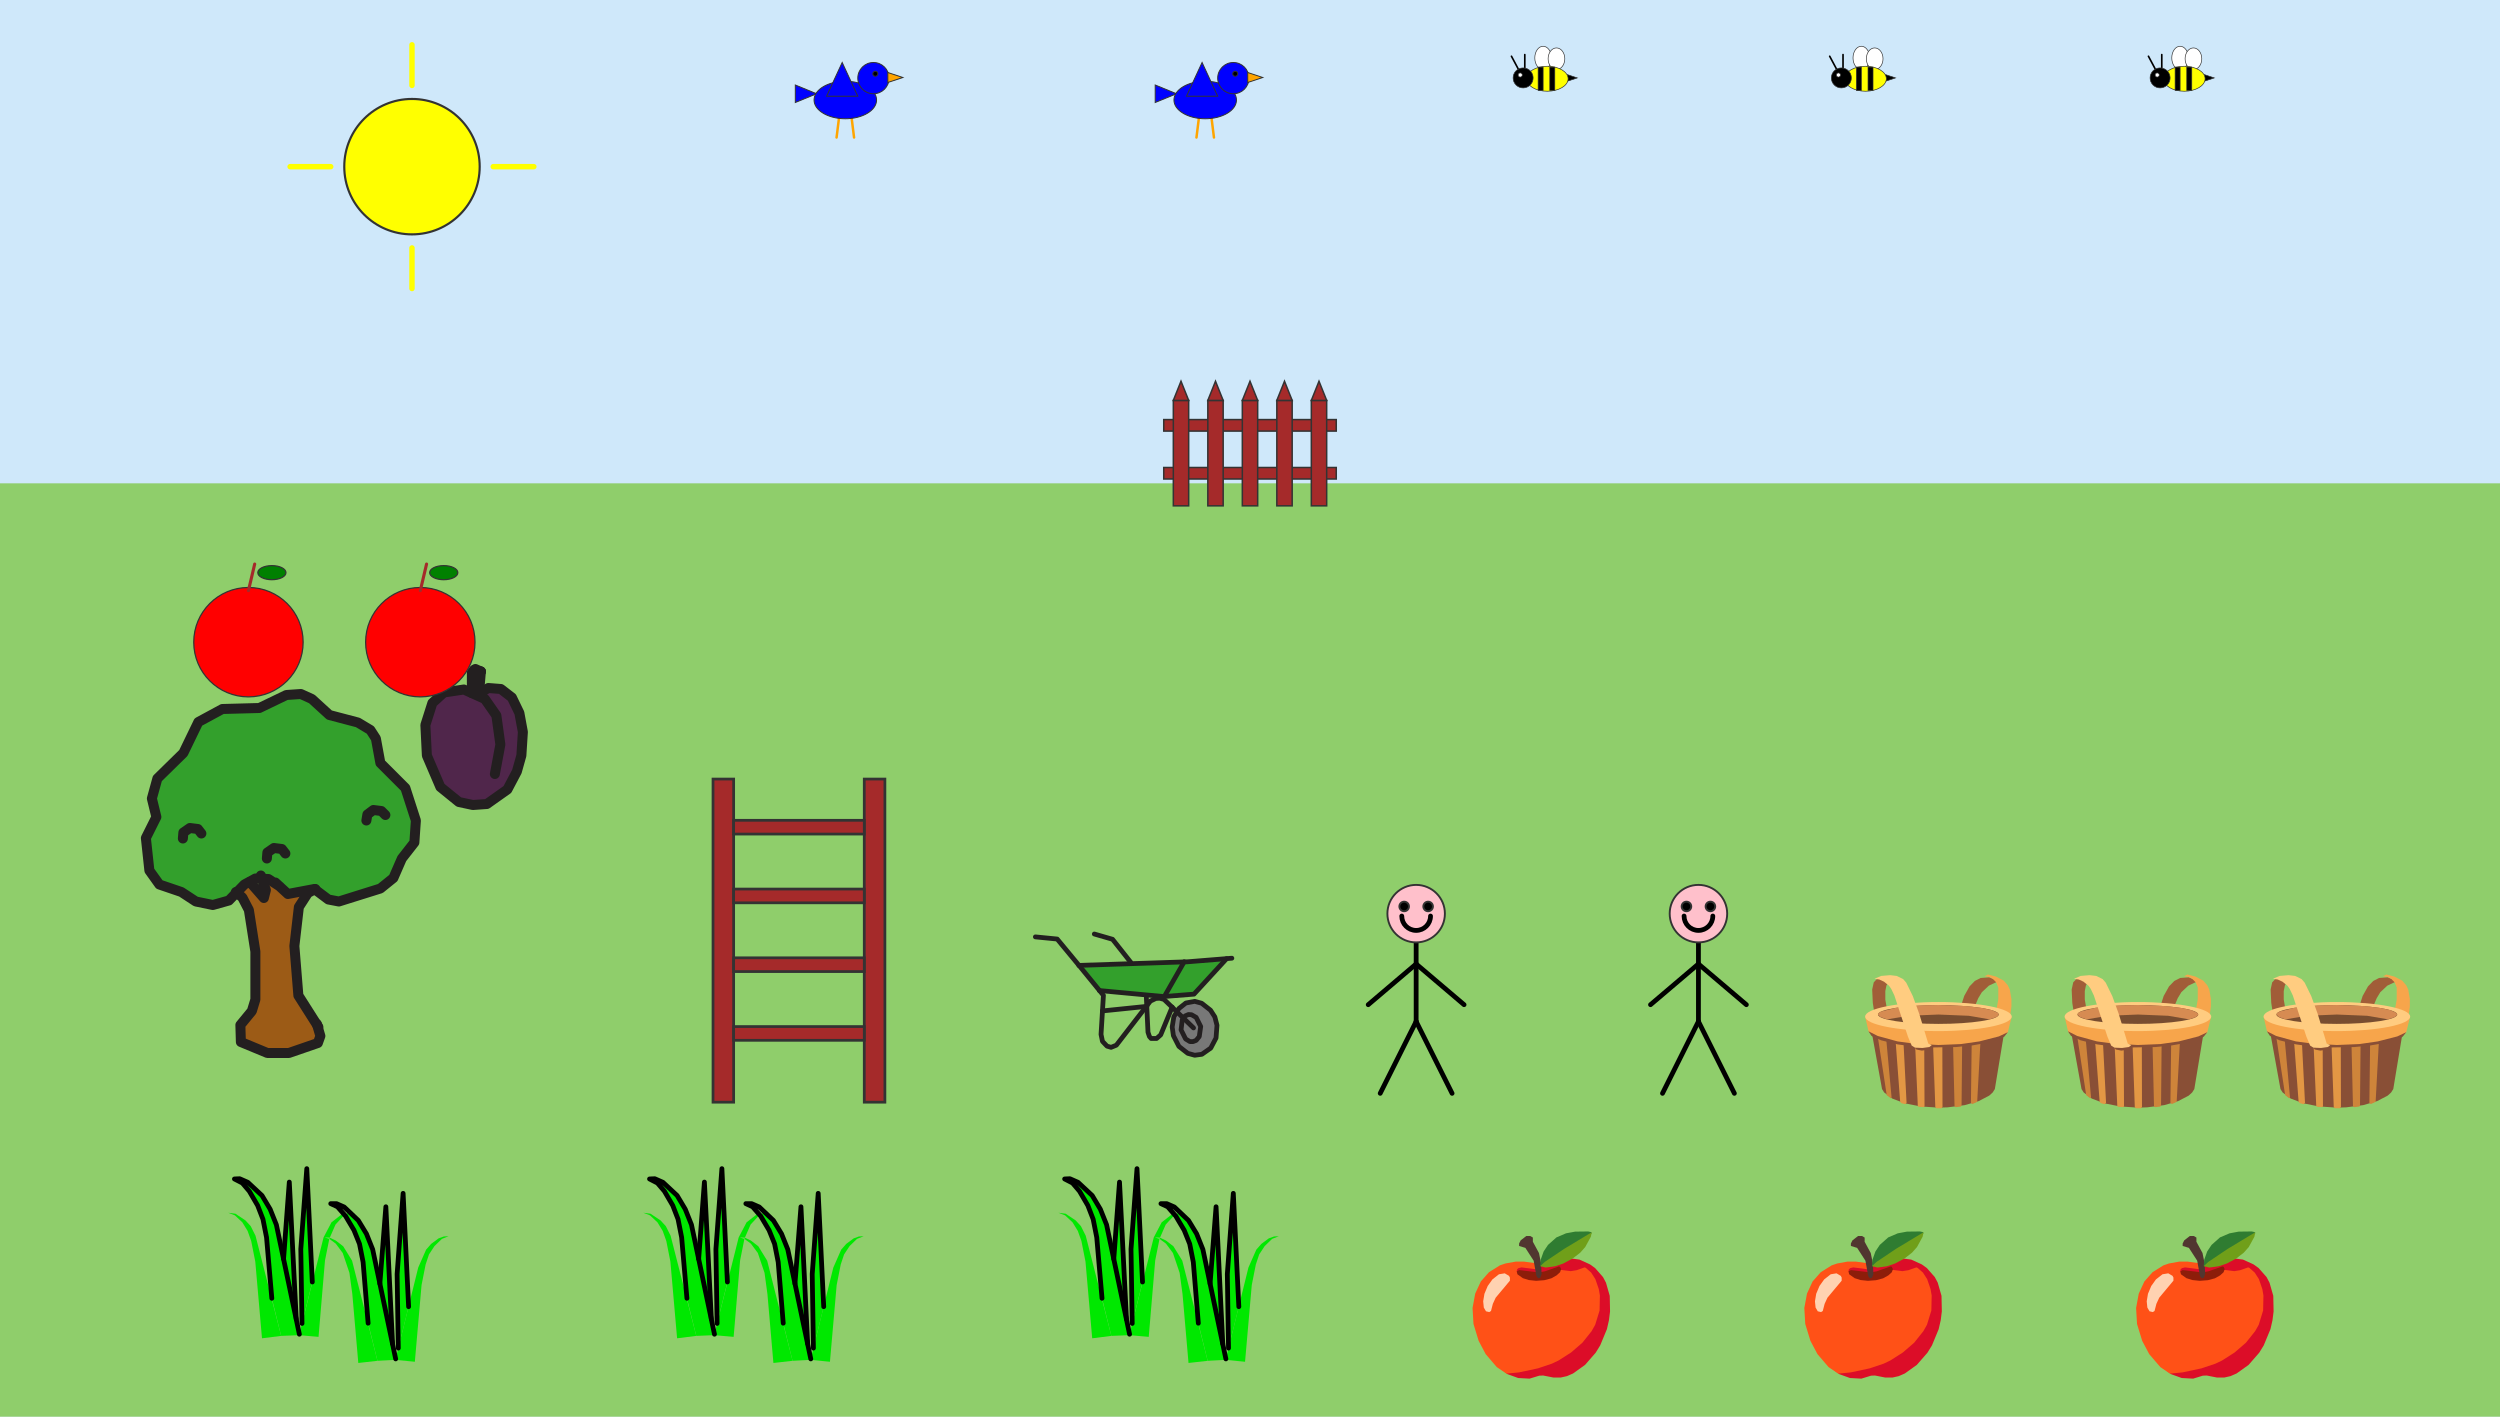
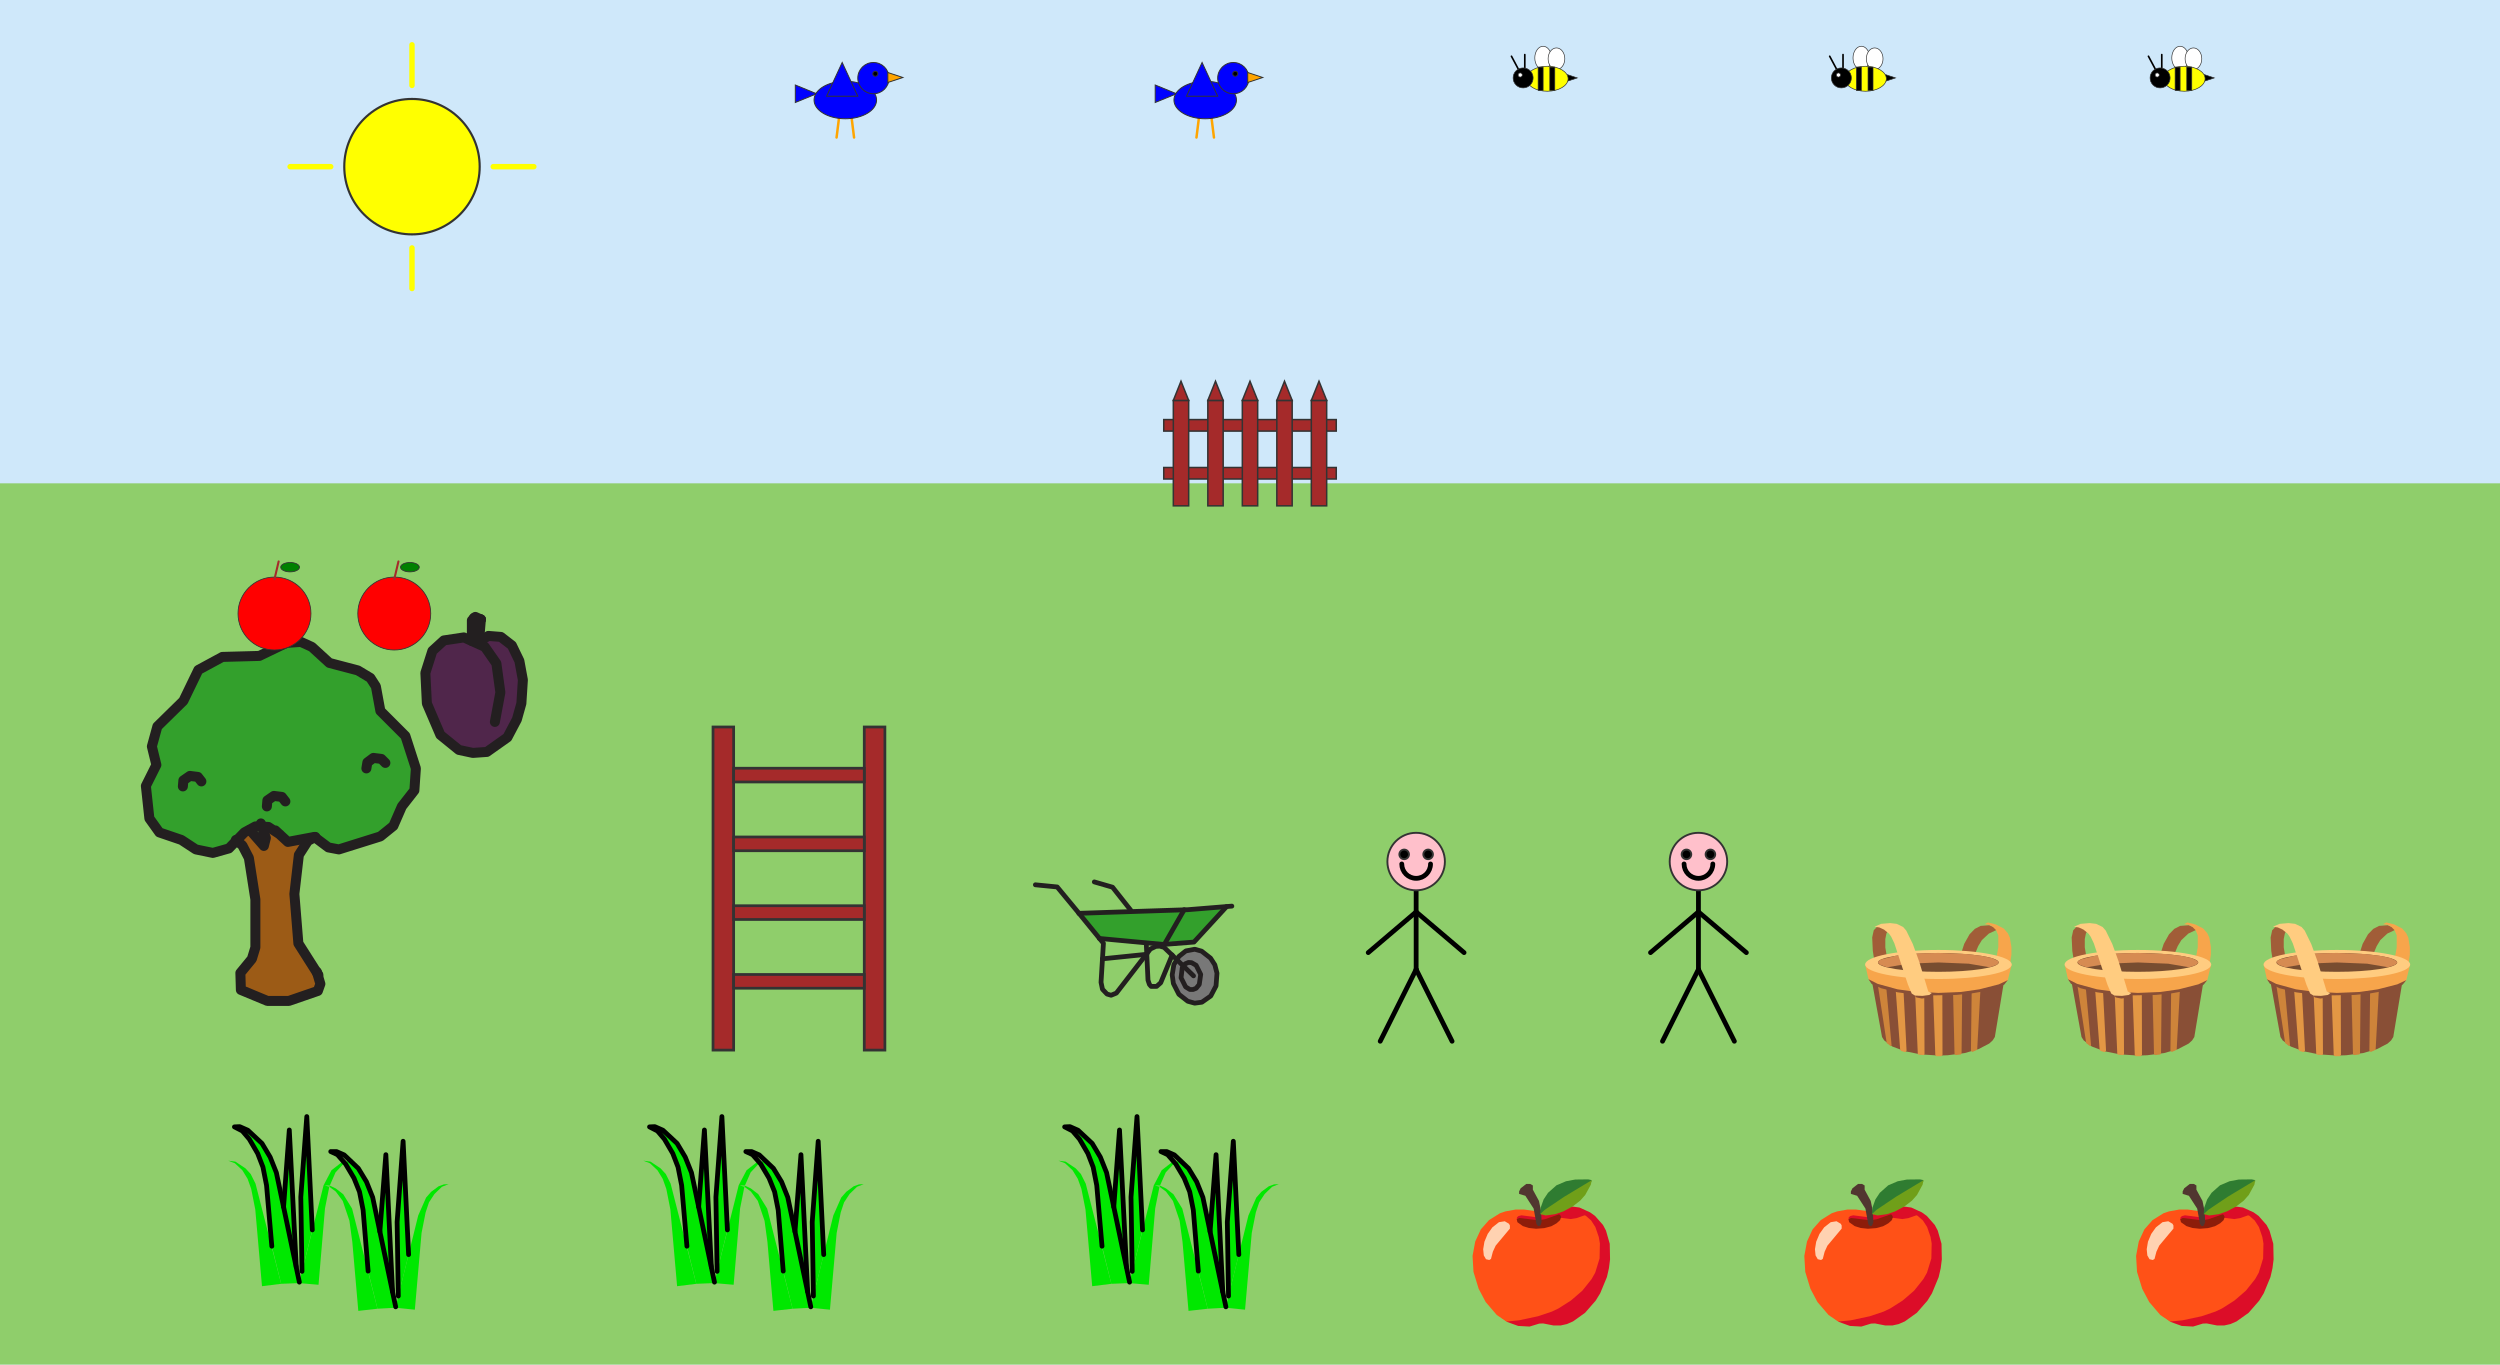
- <svg xmlns="http://www.w3.org/2000/svg" viewBox="0 0 480 272" width="480" height="272">
-   <rect width="480" height="272" fill="#cfe8fa" />
-   <rect y="92.8" width="480" height="179.2" fill="#8fce6b" />
+ <svg xmlns="http://www.w3.org/2000/svg" viewBox="0 0 480 262" width="480" height="262">
+   <rect width="480" height="262" fill="#cfe8fa" />
+   <rect y="92.8" width="480" height="169.2" fill="#8fce6b" />
  <defs>
    <symbol id="o-sun" viewBox="0 0 100 100">
      <polyline points="50,5 50,20" fill="none" stroke="yellow" stroke-width="2" stroke-linecap="round" stroke-linejoin="round" />
      <polyline points="50,80 50,95" fill="none" stroke="yellow" stroke-width="2" stroke-linecap="round" stroke-linejoin="round" />
      <polyline points="5,50 20,50" fill="none" stroke="yellow" stroke-width="2" stroke-linecap="round" stroke-linejoin="round" />
      <polyline points="80,50 95,50" fill="none" stroke="yellow" stroke-width="2" stroke-linecap="round" stroke-linejoin="round" />
      <ellipse cx="50" cy="50" rx="25" ry="25" fill="yellow" stroke="#333" stroke-width="0.8" />
    </symbol>
    <symbol id="o-bird" viewBox="0 0 100 100">
      <polygon points="27,50 10,43 10,57" fill="blue" stroke="#333" stroke-width="0.8" />
      <polyline points="45,69 43,85" fill="none" stroke="orange" stroke-width="2" stroke-linecap="round" stroke-linejoin="round" />
      <polyline points="55,69 57,85" fill="none" stroke="orange" stroke-width="2" stroke-linecap="round" stroke-linejoin="round" />
      <ellipse cx="50" cy="55" rx="25" ry="15" fill="blue" stroke="#333" stroke-width="0.8" />
      <ellipse cx="72.5" cy="37.5" rx="12.5" ry="12.5" fill="blue" stroke="#333" stroke-width="0.8" />
      <polygon points="96,37 84,33 84,41" fill="orange" stroke="#333" stroke-width="0.8" />
      <polygon points="47.5,25 60,52 35,52" fill="blue" stroke="#333" stroke-width="0.8" />
      <ellipse cx="74" cy="34" rx="2" ry="2" fill="black" stroke="#333" stroke-width="0.8" />
    </symbol>
    <symbol id="o-bee" viewBox="0 0 100 100">
      <ellipse cx="48" cy="32" rx="10" ry="14" fill="white" stroke="#333" stroke-width="0.8" />
      <ellipse cx="64" cy="33" rx="10" ry="13" fill="white" stroke="#333" stroke-width="0.8" />
      <polygon points="89,56 77,52 77,60" fill="black" stroke="#333" stroke-width="0.8" />
      <ellipse cx="53" cy="57" rx="25" ry="15" fill="yellow" stroke="#333" stroke-width="0.8" />
      <polyline points="18,45 10,30" fill="none" stroke="black" stroke-width="2" stroke-linecap="round" stroke-linejoin="round" />
      <polyline points="26,44 26,28" fill="none" stroke="black" stroke-width="2" stroke-linecap="round" stroke-linejoin="round" />
      <rect x="42" y="43" width="6" height="28" fill="black" stroke="#333" stroke-width="0.8" />
      <rect x="56" y="43" width="6" height="28" fill="black" stroke="#333" stroke-width="0.8" />
      <ellipse cx="24" cy="56" rx="12" ry="12" fill="black" stroke="#333" stroke-width="0.8" />
      <ellipse cx="20.5" cy="52.5" rx="2.5" ry="2.5" fill="white" stroke="#333" stroke-width="0.8" />
    </symbol>
    <symbol id="o-fence" viewBox="0 0 100 100">
      <rect x="5" y="45" width="90" height="6" fill="brown" stroke="#333" stroke-width="0.8" />
      <rect x="5" y="70" width="90" height="6" fill="brown" stroke="#333" stroke-width="0.8" />
      <rect x="10" y="35" width="8" height="55" fill="brown" stroke="#333" stroke-width="0.8" />
      <polygon points="14,25 18,35 10,35" fill="brown" stroke="#333" stroke-width="0.8" />
      <rect x="28" y="35" width="8" height="55" fill="brown" stroke="#333" stroke-width="0.8" />
      <polygon points="32,25 36,35 28,35" fill="brown" stroke="#333" stroke-width="0.8" />
      <rect x="46" y="35" width="8" height="55" fill="brown" stroke="#333" stroke-width="0.8" />
      <polygon points="50,25 54,35 46,35" fill="brown" stroke="#333" stroke-width="0.8" />
      <rect x="64" y="35" width="8" height="55" fill="brown" stroke="#333" stroke-width="0.8" />
      <polygon points="68,25 72,35 64,35" fill="brown" stroke="#333" stroke-width="0.8" />
      <rect x="82" y="35" width="8" height="55" fill="brown" stroke="#333" stroke-width="0.8" />
      <polygon points="86,25 90,35 82,35" fill="brown" stroke="#333" stroke-width="0.8" />
    </symbol>
    <symbol id="o-fruit_tree" viewBox="0 0 100 100">
      <polygon points="78.9,16.6 79.9,15.4 81.8,15 85,16.5 87.2,20.8 87.6,26.2 86.5,31.8 84.6,35.4 81.3,38 77.7,38.5 73.2,37 70.7,34.1 68.5,28.6 68.1,23.4 69.2,18.8 71.2,16.4 74.7,15.2" fill="#50264B" />
      <polygon points="78.9,16.2 77.5,16.1 77.8,11.5 78.3,12.3 79.4,12" fill="#33A02C" />
      <polygon points="79.3,11.8 78.6,12.4 77.8,11.5" fill="#33A02C" />
      <polygon points="46,55.3 41,56.4 37.4,53.5 34.7,53.1 32.2,54.2 28.9,57.6 24.6,58.5 18.7,55.6 15.8,55 13.2,51.9 12.3,45.1 14.4,40.9 13.5,37.2 14,34.5 15.7,31.7 19.8,28.1 21.8,23.4 24.2,20.8 28.6,19.1 35,19.1 40.4,16.5 43.3,16.3 45.5,17.3 49,20.5 55.6,22.3 57.8,24.3 59.2,30.1 63.2,33.8 65.6,38.3 66.4,43.2 66,46 63.5,49.2 61.8,53.1 59.9,54.9 50.9,57.8 48.8,57.4" fill="#33A02C" />
      <polygon points="46.8,83 47.2,85.1 46.3,86.4 40.1,88.2 36.6,88.1 31.1,85.6 31.2,82.5 33.5,79.7 34.3,76.5 33.7,63.2 32.4,58.1 30.6,56 33,53.7 35.9,57.1 36.3,55.5 35.5,53 37.9,53.8 41,56.4 46,55.3 44.7,56.1 42.9,58.9 42.1,62.7 42,68.7 43,77.4" fill="#9C5B16" />
      <polyline points="39.1,54.8 36.8,53.3 34.2,53.2 32,54.4 28.9,57.6 25.7,58.5 22.3,57.8 19.4,55.9 15,54.4 13,51.6 12.3,45.1 14.4,40.9 13.5,37.2 14.6,33.2 19.8,28.1 22.8,21.9 27.6,19.3 35,19.1 40.4,16.5 43.3,16.3 45.5,17.3 49,20.5 54.7,22 57.2,23.5 58.3,25.2 59.2,30.1 64.2,35.1 66.3,41.6 66,46 63.5,49.2 61.8,53.1 59.2,55.2 50.9,57.8 48.8,57.4 46,55.3 40.7,56.3 38.2,54" fill="none" stroke="#231F20" stroke-width="2" stroke-linecap="round" stroke-linejoin="round" />
      <polyline points="46.2,55.3 44.7,56.1 42.9,58.9 42,66.7 42.8,76.6 46.8,82.9" fill="none" stroke="#231F20" stroke-width="2" stroke-linecap="round" stroke-linejoin="round" />
      <polyline points="33.1,53.9 35.9,57.1 36.3,55.5 35.3,52.6" fill="none" stroke="#231F20" stroke-width="2" stroke-linecap="round" stroke-linejoin="round" />
      <polyline points="30.3,55.9 31.6,57 32.9,59.5 34.2,67.8 34.2,77.4 33.5,79.7 31.2,82.5 31.3,85.9 36.6,88.1 40.9,88.1 46.7,86.1 47.2,84.7 46.5,82.3" fill="none" stroke="#231F20" stroke-width="2" stroke-linecap="round" stroke-linejoin="round" />
      <polyline points="19.7,45.2 19.8,44 21.1,43.1 22.7,43.3 23.4,44.2" fill="none" stroke="#231F20" stroke-width="2" stroke-linecap="round" stroke-linejoin="round" />
      <polyline points="36.5,49.2 36.6,48 37.9,47.1 39.5,47.3 40.2,48.2" fill="none" stroke="#231F20" stroke-width="2" stroke-linecap="round" stroke-linejoin="round" />
      <polyline points="56.4,41.6 56.6,40.4 57.8,39.5 59.4,39.7 60.2,40.5" fill="none" stroke="#231F20" stroke-width="2" stroke-linecap="round" stroke-linejoin="round" />
      <polyline points="78.9,16.2 80.8,15.1 83.3,15.3 85.5,17 87,20.1 87.7,23.9 87.4,28.6 86.5,31.8 84.6,35.4 80.5,38.3 77.7,38.5 74.9,37.9 71.2,34.9 68.5,28.6 68.2,22.5 69.6,18.1 71.9,16 75.9,15.4 80.1,17.3 82.4,20.6 83.2,26.4 82.1,32.3" fill="none" stroke="#231F20" stroke-width="2" stroke-linecap="round" stroke-linejoin="round" />
      <polyline points="79.3,11.8 78.9,16.6" fill="none" stroke="#231F20" stroke-width="2" stroke-linecap="round" stroke-linejoin="round" />
      <polyline points="77.5,16.1 77.5,12 78.2,11.3 79.3,11.8" fill="none" stroke="#231F20" stroke-width="2" stroke-linecap="round" stroke-linejoin="round" />
      <polyline points="77.9,11.5 78.6,12.4 79.3,11.8" fill="none" stroke="#231F20" stroke-width="2" stroke-linecap="round" stroke-linejoin="round" />
    </symbol>
    <symbol id="o-apple" viewBox="0 0 100 100">
      <ellipse cx="50" cy="55" rx="35" ry="35" fill="red" stroke="#333" stroke-width="0.8" />
      <polyline points="50,22 54,5" fill="none" stroke="brown" stroke-width="2" stroke-linecap="round" stroke-linejoin="round" />
      <ellipse cx="65" cy="10.5" rx="9" ry="4.5" fill="green" stroke="#333" stroke-width="0.8" />
    </symbol>
    <symbol id="o-ladder" viewBox="0 0 100 100">
      <rect x="25" y="3" width="6" height="94" fill="brown" stroke="#333" stroke-width="0.8" />
      <rect x="69" y="3" width="6" height="94" fill="brown" stroke="#333" stroke-width="0.8" />
      <rect x="31" y="15" width="38" height="4" fill="brown" stroke="#333" stroke-width="0.8" />
      <rect x="31" y="35" width="38" height="4" fill="brown" stroke="#333" stroke-width="0.8" />
      <rect x="31" y="55" width="38" height="4" fill="brown" stroke="#333" stroke-width="0.8" />
      <rect x="31" y="75" width="38" height="4" fill="brown" stroke="#333" stroke-width="0.8" />
    </symbol>
    <symbol id="o-wheelbarrow" viewBox="0 0 100 100">
      <polygon points="70.6,60.5 72.3,59.2 74.1,59.2 76,60.3 77.3,62.3 77.8,66.8 77,68.9 75.4,70.2 72.7,70.1 70.2,67.2 69.6,63.8" fill="#C8C8C8" />
      <polygon points="67.8,57.8 70.4,55 73.9,53.7 78.3,54.4 82,57.3 84.3,61.8 84.8,65.4 83.8,70.4 81,74.2 78.4,75.7 75.4,76.1 72.5,75.3 68.8,72.4 67.1,69.6 66,65.2 66.3,61.6" fill="#787878" />
      <polygon points="71,37.1 63,51.6 62.4,51.6 35.6,49.1 27.1,38.6" fill="#33A02C" />
      <polygon points="88.7,35.8 75.1,50.6 63,51.6 71,37.1" fill="#33A02C" />
      <polyline points="27.1,38.6 37.3,51.1 36.3,67.4 36.9,70.3 38.8,72.3 40.5,72.8 42.7,71.9 56.9,53.5 59.2,52.4 60.8,52.3 62.6,52.8 74.9,64.7" fill="none" stroke="#231F20" stroke-width="2" stroke-linecap="round" stroke-linejoin="round" />
      <polyline points="8.9,26.7 18,27.6 27.1,38.6" fill="none" stroke="#231F20" stroke-width="2" stroke-linecap="round" stroke-linejoin="round" />
      <polyline points="33.5,25.5 41.1,27.7 48.7,37.3" fill="none" stroke="#231F20" stroke-width="2" stroke-linecap="round" stroke-linejoin="round" />
      <polyline points="55.2,51.5 55.9,66.5 56.5,68.3 57.2,69.1 59.5,69.1 61.2,67.6 66,56" fill="none" stroke="#231F20" stroke-width="2" stroke-linecap="round" stroke-linejoin="round" />
      <polyline points="36.9,57.6 55.4,55.7" fill="none" stroke="#231F20" stroke-width="2" stroke-linecap="round" stroke-linejoin="round" />
      <polyline points="27.1,38.6 72.4,37.1 90.9,35.6" fill="none" stroke="#231F20" stroke-width="2" stroke-linecap="round" stroke-linejoin="round" />
      <polyline points="35.6,49.1 62.4,51.6 75.1,50.6 88.7,35.8" fill="none" stroke="#231F20" stroke-width="2" stroke-linecap="round" stroke-linejoin="round" />
      <polyline points="63,51.1 71,37.1" fill="none" stroke="#231F20" stroke-width="2" stroke-linecap="round" stroke-linejoin="round" />
      <polyline points="77.9,64.1 77.3,68.3 76,69.9 74.7,70.4 73.4,70.4 71.6,69.3 69.7,65.5 70.2,61.3 71.4,59.7 72.8,59.1 74.1,59.2 76,60.3 77.9,64.1" fill="none" stroke="#231F20" stroke-width="2" stroke-linecap="round" stroke-linejoin="round" />
      <polyline points="84.7,63.6 84.3,68.9 82.1,73.1 78.4,75.7 75.4,76.1 72.5,75.3 68.8,72.4 66.5,67.9 66,64.3 66.7,60 68.8,56.6 71.7,54.3 75.4,53.6 78.3,54.4 82,57.3 83.8,60.1 84.7,63.6" fill="none" stroke="#231F20" stroke-width="2" stroke-linecap="round" stroke-linejoin="round" />
    </symbol>
    <symbol id="o-person" viewBox="0 0 100 100">
      <polyline points="50,29 50,62" fill="none" stroke="black" stroke-width="2" stroke-linecap="round" stroke-linejoin="round" />
      <polyline points="50,38 30,55" fill="none" stroke="black" stroke-width="2" stroke-linecap="round" stroke-linejoin="round" />
      <polyline points="50,38 70,55" fill="none" stroke="black" stroke-width="2" stroke-linecap="round" stroke-linejoin="round" />
      <polyline points="50,62 35,92" fill="none" stroke="black" stroke-width="2" stroke-linecap="round" stroke-linejoin="round" />
      <polyline points="50,62 65,92" fill="none" stroke="black" stroke-width="2" stroke-linecap="round" stroke-linejoin="round" />
      <ellipse cx="50" cy="17" rx="12" ry="12" fill="pink" stroke="#333" stroke-width="0.8" />
      <ellipse cx="45" cy="14" rx="2" ry="2" fill="black" stroke="#333" stroke-width="0.8" />
      <ellipse cx="55" cy="14" rx="2" ry="2" fill="black" stroke="#333" stroke-width="0.8" />
      <path d="M44 18 A6 6 0 0 0 56 18" fill="none" stroke="black" stroke-width="2" stroke-linecap="round" stroke-linejoin="round" />
    </symbol>
    <symbol id="o-basket" viewBox="0 0 100 100">
      <polygon points="72.1,33.9 75.1,26.8 77.4,23 81.9,18.8 87.4,16.2 86.5,15.3 82.1,13.5 76.6,13.9 72.9,15.8 69.5,19.3 66.1,25.4 63.8,32.5" fill="#A15D38" />
      <polygon points="81.3,11.7 86.4,13 91.4,15.6 94,18.6 95.3,21.4 96.3,27.4 96.3,32.3 95.5,37.8 92.9,45.7 93.2,42.9 85.9,38.8 87.9,27.7 87.9,20 86.5,16.6 84.4,14.5 82.2,13.3 79.1,12.8" fill="#F7A54B" />
      <polygon points="15.6,27.7 15.6,22.3 16.3,18.8 17.4,16.8 20,14.6 17.5,13.6 13.8,13.5 10,14.8 8.2,16.7 7.2,21.3 7.6,29.9 8.6,36.3 16.5,33" fill="#A15D38" />
      <polygon points="12.4,40.1 5.2,39.2 13.5,85 14.9,87.2 20.1,91.1 28,94.1 38,96.1 49.6,96.9 55.5,96.7 66.4,95.3 75.4,92.7 82.1,89.2 84.3,87.2 85.7,85 93.2,39.5" fill="#894F36" />
      <polygon points="27.1,52.5 29.2,93.8 28.4,94.7 25.8,94 25.1,93.1 22,51.8" fill="#E39744" />
      <polygon points="46.1,54.5 47.6,96.6 48.3,97.3 51.5,97.3 52.2,96.5 52.1,54.5" fill="#E39744" />
      <polygon points="70.4,93.8 70.9,53.6 76.6,52.5 74.4,93.2 71.3,94.6" fill="#CE843A" />
      <polygon points="10.5,49.6 16.5,88.9 19.1,90.9 19.6,90.3 16,51" fill="#CE843A" />
      <polygon points="40.5,54.5 40.7,96.1 40.2,96.6 36.8,96.3 36.4,95.9 34.6,54.5" fill="#E39744" />
      <polygon points="58.9,53.6 59.9,96 60.6,96.6 63.9,96.2 64.4,95.6 64.8,52.5" fill="#CE843A" />
      <polygon points="4.6,47 2.7,38.6 96.5,38.6 94,48.7 92.3,50.3 89.5,51.9 81.4,54.5 63.8,57.1 42.3,57.5 23,55.6 13.3,53.3 9.6,51.9 5.2,48.7" fill="#F7A54B" />
      <ellipse cx="49.6" cy="38.6" rx="46.9" ry="9.3" fill="#FFCC80" />
      <ellipse cx="49.55" cy="37.3" rx="38.65" ry="6" fill="#784D30" />
      <polygon points="49.6,31.2 37.4,31.5 22.3,33 12.9,35.4 11.4,36.3 10.9,37.3 12.5,38.9 16.7,40.4 30.2,38.1 49.6,37.3 69,38.1 82.4,40.4 86.7,38.9 88.2,37.6 87.7,36.3 83.9,34.5 76.9,33 67.3,31.9" fill="#D68B52" />
      <polygon points="49.6,56.8 33.6,55.9 23.4,54.5 10.7,51 4.8,48 6.8,51 12.9,53.8 23.4,56.4 33.7,57.8 35.5,59.7 39,60.4 42.4,59.9 44.7,58.4 61,58.1 71,57.1 79.6,55.6 86.6,53.7 91.7,51.5 94,48.6 88.3,51.3 75.8,54.5 64,56.2" fill="#894F36" />
      <polygon points="45.3,56.9 43.8,58.1 39.4,58.7 34.6,58.5 32.5,57.2 30.1,51.5 21.4,25.1 19.4,20.9 18,18.9 14.8,16.3 11.8,14.9 8.7,14.4 12.9,12.6 18.7,12.1 22.9,12.6 27,14.6 29,16.9 33.2,25.5 37.3,36.8 43.1,55.9" fill="#FFCC80" />
    </symbol>
    <symbol id="o-grass" viewBox="0 0 100 100">
      <polygon points="87.2,44.2 89.3,41.8 92.4,39.5 94.6,38.7 96.6,38.6 93.8,39.7 90.7,42.7 88.4,46.2 87,50.4 85.3,59 82.5,91 74.4,90.2 83.9,51.7" fill="#00E800" />
      <polygon points="77.6,20.7 79.9,68 75.6,85.3 75.1,54.4" fill="#00E800" />
      <polygon points="74.5,89.8 74.4,90.2 66.9,90.6 63,74.9 60.1,44.8 57.8,37.5 53.2,29.6 55.3,28.5 57.5,30.3 60.2,33.9 64.9,44.1" fill="#00E800" />
      <polygon points="70.4,26.3 73.2,83.5 67.9,58.5" fill="#00E800" />
      <polygon points="66.9,90.6 58.9,91.5 56.4,62.7 55.2,53.9 52.4,45.6 49.5,41.7 46.8,39.7 47,39.2 49.5,40.4 52.6,42.8 56.3,48.8" fill="#00E800" />
      <polygon points="52.7,28.9 53.2,29.6 49.4,33.7 47,39.2 44.8,39.1 46.8,39.7 45,48.7 42.3,80.6 34.2,79.9 44.4,39.1 47.7,32.8" fill="#00E800" />
      <polygon points="39.7,57.7 35.4,75 34.9,44 37.4,10.4" fill="#00E800" />
      <polygon points="34.3,79.5 34.2,79.9 26.7,80.2 22.8,64.5 20.6,39.1 19.1,31.5 16.9,25.8 13.4,19.8 10.5,16.4 7.2,14.7 9.4,14.6 11.7,15.4 16.1,18.8 20,23.5 23.4,30.3 24.7,33.8" fill="#00E800" />
      <polygon points="30.1,16 33,73.2 27.7,48.1" fill="#00E800" />
      <polygon points="26.7,80.2 18.7,81.2 15.9,49.2 14.2,40.6 12.7,36.4 10.5,32.8 7.4,29.9 4.6,28.8 7.6,29.2 11.8,32 14,34.4 16,38.4" fill="#00E800" />
      <polyline points="27.7,48.1 30.1,16 33,73.2" fill="none" stroke="#000000" stroke-width="2" stroke-linecap="round" stroke-linejoin="round" />
      <polyline points="35.4,75 34.9,44 37.4,10.4 39.7,57.7" fill="none" stroke="#000000" stroke-width="2" stroke-linecap="round" stroke-linejoin="round" />
      <polyline points="22.8,64.5 20.6,39.1 19.1,31.5 16.9,25.8 13.4,19.8 10.5,16.4 7.2,14.7 9.4,14.6 12.8,16.1 18.7,21.6 22.1,27.3 24.7,33.8 34.3,79.5" fill="none" stroke="#000000" stroke-width="2" stroke-linecap="round" stroke-linejoin="round" />
      <polyline points="67.9,58.4 70.4,26.3 73.2,83.5" fill="none" stroke="#000000" stroke-width="2" stroke-linecap="round" stroke-linejoin="round" />
      <polyline points="75.6,85.3 75.1,54.4 77.6,20.7 79.9,68" fill="none" stroke="#000000" stroke-width="2" stroke-linecap="round" stroke-linejoin="round" />
      <polyline points="63,74.9 60.9,49.4 59.4,41.8 57.1,36.1 53.6,30.2 50.2,26.3 47.4,25 49.8,25 53,26.4 58.9,32 62.3,37.6 64.9,44.1 74.5,89.8" fill="none" stroke="#000000" stroke-width="2" stroke-linecap="round" stroke-linejoin="round" />
    </symbol>
    <symbol id="o-red_apple" viewBox="0 0 100 100">
      <polygon points="35.5,53.2 31.2,42.7 31.4,25.6 48.8,23 61.5,20.4 67.8,19.9 74.5,20.8 81.3,23.9 84.5,26.2 89.6,32 91.5,35.6 93.9,44 94.1,54 93.4,59.6 92.1,65.3 87.8,75.7 84.9,80.4 78.1,88.2 70.4,93.7 66.5,95.4 62.5,96.3 57.9,96.3 51.3,95 48.8,95.1 42.6,97 35.3,96.6 28.4,94.1 23.2,89.9 22.7,87.8 24.3,80.1 28.1,70" fill="#DC0D28" />
      <polygon points="16.6,28.9 11.4,34.8 7.8,42.6 6.1,51.8 6.7,62 10,72.8 14.5,81.3 21.6,89.6 27.8,93.8 35.8,93 48,90.4 56.9,87.4 61.1,85.4 69.1,80.3 76.4,74 82.3,66.6 84.6,62.5 87.4,53.4 87.6,43.8 86.9,39.7 84.7,33.3 82,29.1 78.6,26.1 77.8,25.8 72.7,27.6 68.9,28.2 61.1,27.2 47.3,31.8 34.4,28.8 34.5,27.2 35.4,26.3 37.4,25.8 47.6,27.1 49.5,26 51.4,23.8 39.1,22.1 33.7,22.1 27.1,23.3 23.6,24.5" fill="#FF5117" />
      <polygon points="48.5,29 35.9,27.5 34.4,28.4 34.8,30.2 38.3,32.7 42.1,33.9 46.8,34.4 52,34 56.5,32.8 59.9,30.9 62.1,28.9 62.8,26.9 62.1,25.4 61.3,25.2 52.4,28.3" fill="#8D1D0A" />
      <polygon points="39.9,13.3 35.9,12.1 35.9,10.5 36.9,8.5 40.5,5.7 43,5.7 44.7,6.7 44.7,9.4 48.6,16.6 50,23.4 50.3,30.1 49.5,32.3 48.7,32.7 48,32.7 47,31.4 45.2,21.5" fill="#513630" />
      <polygon points="82.4,3.9 82,3.2 80.1,2.8 71.8,2.9 65.9,4 59.8,6.6 54.4,11.4 51.6,15.6 49.7,20.9 49.4,24.9 54.7,25.1" fill="#2F7C31" />
      <polygon points="64.8,13.9 82.4,3.3 81.8,6.2 78.2,12.8 75,16.4 70.2,20.1 64.2,23.3 58.9,25.1 52.9,25.9 49.4,25 52.3,22.3" fill="#709F19" />
      <polygon points="29.4,31.2 26.7,29.6 23,30.2 18.8,33.5 15.8,37.7 13.7,42.7 12.9,47.5 13.3,51.5 14.7,53.9 16.8,54.4 17.9,53.7 19.1,49.1 20.9,45.2 30,34.3 30,32.3" fill="#FFD2B1" />
    </symbol>
  </defs>
  <use href="#o-sun" x="53.1" y="6" width="52" height="52" />
  <use href="#o-bird" x="150.3" y="6" width="24" height="24" />
  <use href="#o-bird" x="219.4" y="6" width="24" height="24" />
  <use href="#o-bee" x="288.6" y="6" width="16" height="16" />
  <use href="#o-bee" x="349.7" y="6" width="16" height="16" />
  <use href="#o-bee" x="410.9" y="6" width="16" height="16" />
  <use href="#o-fence" x="221.6" y="64" width="36.8" height="36.8" />
-   <use href="#o-fruit_tree" x="16.2" y="117.6" width="96" height="96" />
-   <use href="#o-apple" x="32.7" y="106.8" width="30" height="30" />
-   <use href="#o-apple" x="65.7" y="106.8" width="30" height="30" />
-   <use href="#o-ladder" x="120.4" y="147.6" width="66" height="66" />
-   <use href="#o-wheelbarrow" x="194.7" y="167.6" width="46" height="46" />
-   <use href="#o-person" x="248.9" y="167.6" width="46" height="46" />
-   <use href="#o-person" x="303.1" y="167.6" width="46" height="46" />
-   <use href="#o-basket" x="357.3" y="183.6" width="30" height="30" />
-   <use href="#o-basket" x="395.6" y="183.6" width="30" height="30" />
-   <use href="#o-basket" x="433.8" y="183.6" width="30" height="30" />
-   <use href="#o-grass" x="41.7" y="219.6" width="46" height="46" />
-   <use href="#o-grass" x="121.4" y="219.6" width="46" height="46" />
-   <use href="#o-grass" x="201.1" y="219.6" width="46" height="46" />
-   <use href="#o-red_apple" x="280.9" y="235.6" width="30" height="30" />
-   <use href="#o-red_apple" x="344.6" y="235.6" width="30" height="30" />
-   <use href="#o-red_apple" x="408.3" y="235.6" width="30" height="30" />
+   <use href="#o-fruit_tree" x="16.2" y="107.6" width="96" height="96" />
+   <use href="#o-apple" x="42.7" y="106.8" width="20" height="20" />
+   <use href="#o-apple" x="65.7" y="106.8" width="20" height="20" />
+   <use href="#o-ladder" x="120.4" y="137.6" width="66" height="66" />
+   <use href="#o-wheelbarrow" x="194.7" y="157.6" width="46" height="46" />
+   <use href="#o-person" x="248.9" y="157.6" width="46" height="46" />
+   <use href="#o-person" x="303.1" y="157.6" width="46" height="46" />
+   <use href="#o-basket" x="357.3" y="173.6" width="30" height="30" />
+   <use href="#o-basket" x="395.6" y="173.6" width="30" height="30" />
+   <use href="#o-basket" x="433.8" y="173.6" width="30" height="30" />
+   <use href="#o-grass" x="41.7" y="209.6" width="46" height="46" />
+   <use href="#o-grass" x="121.4" y="209.6" width="46" height="46" />
+   <use href="#o-grass" x="201.1" y="209.6" width="46" height="46" />
+   <use href="#o-red_apple" x="280.9" y="225.6" width="30" height="30" />
+   <use href="#o-red_apple" x="344.6" y="225.6" width="30" height="30" />
+   <use href="#o-red_apple" x="408.3" y="225.6" width="30" height="30" />
</svg>
